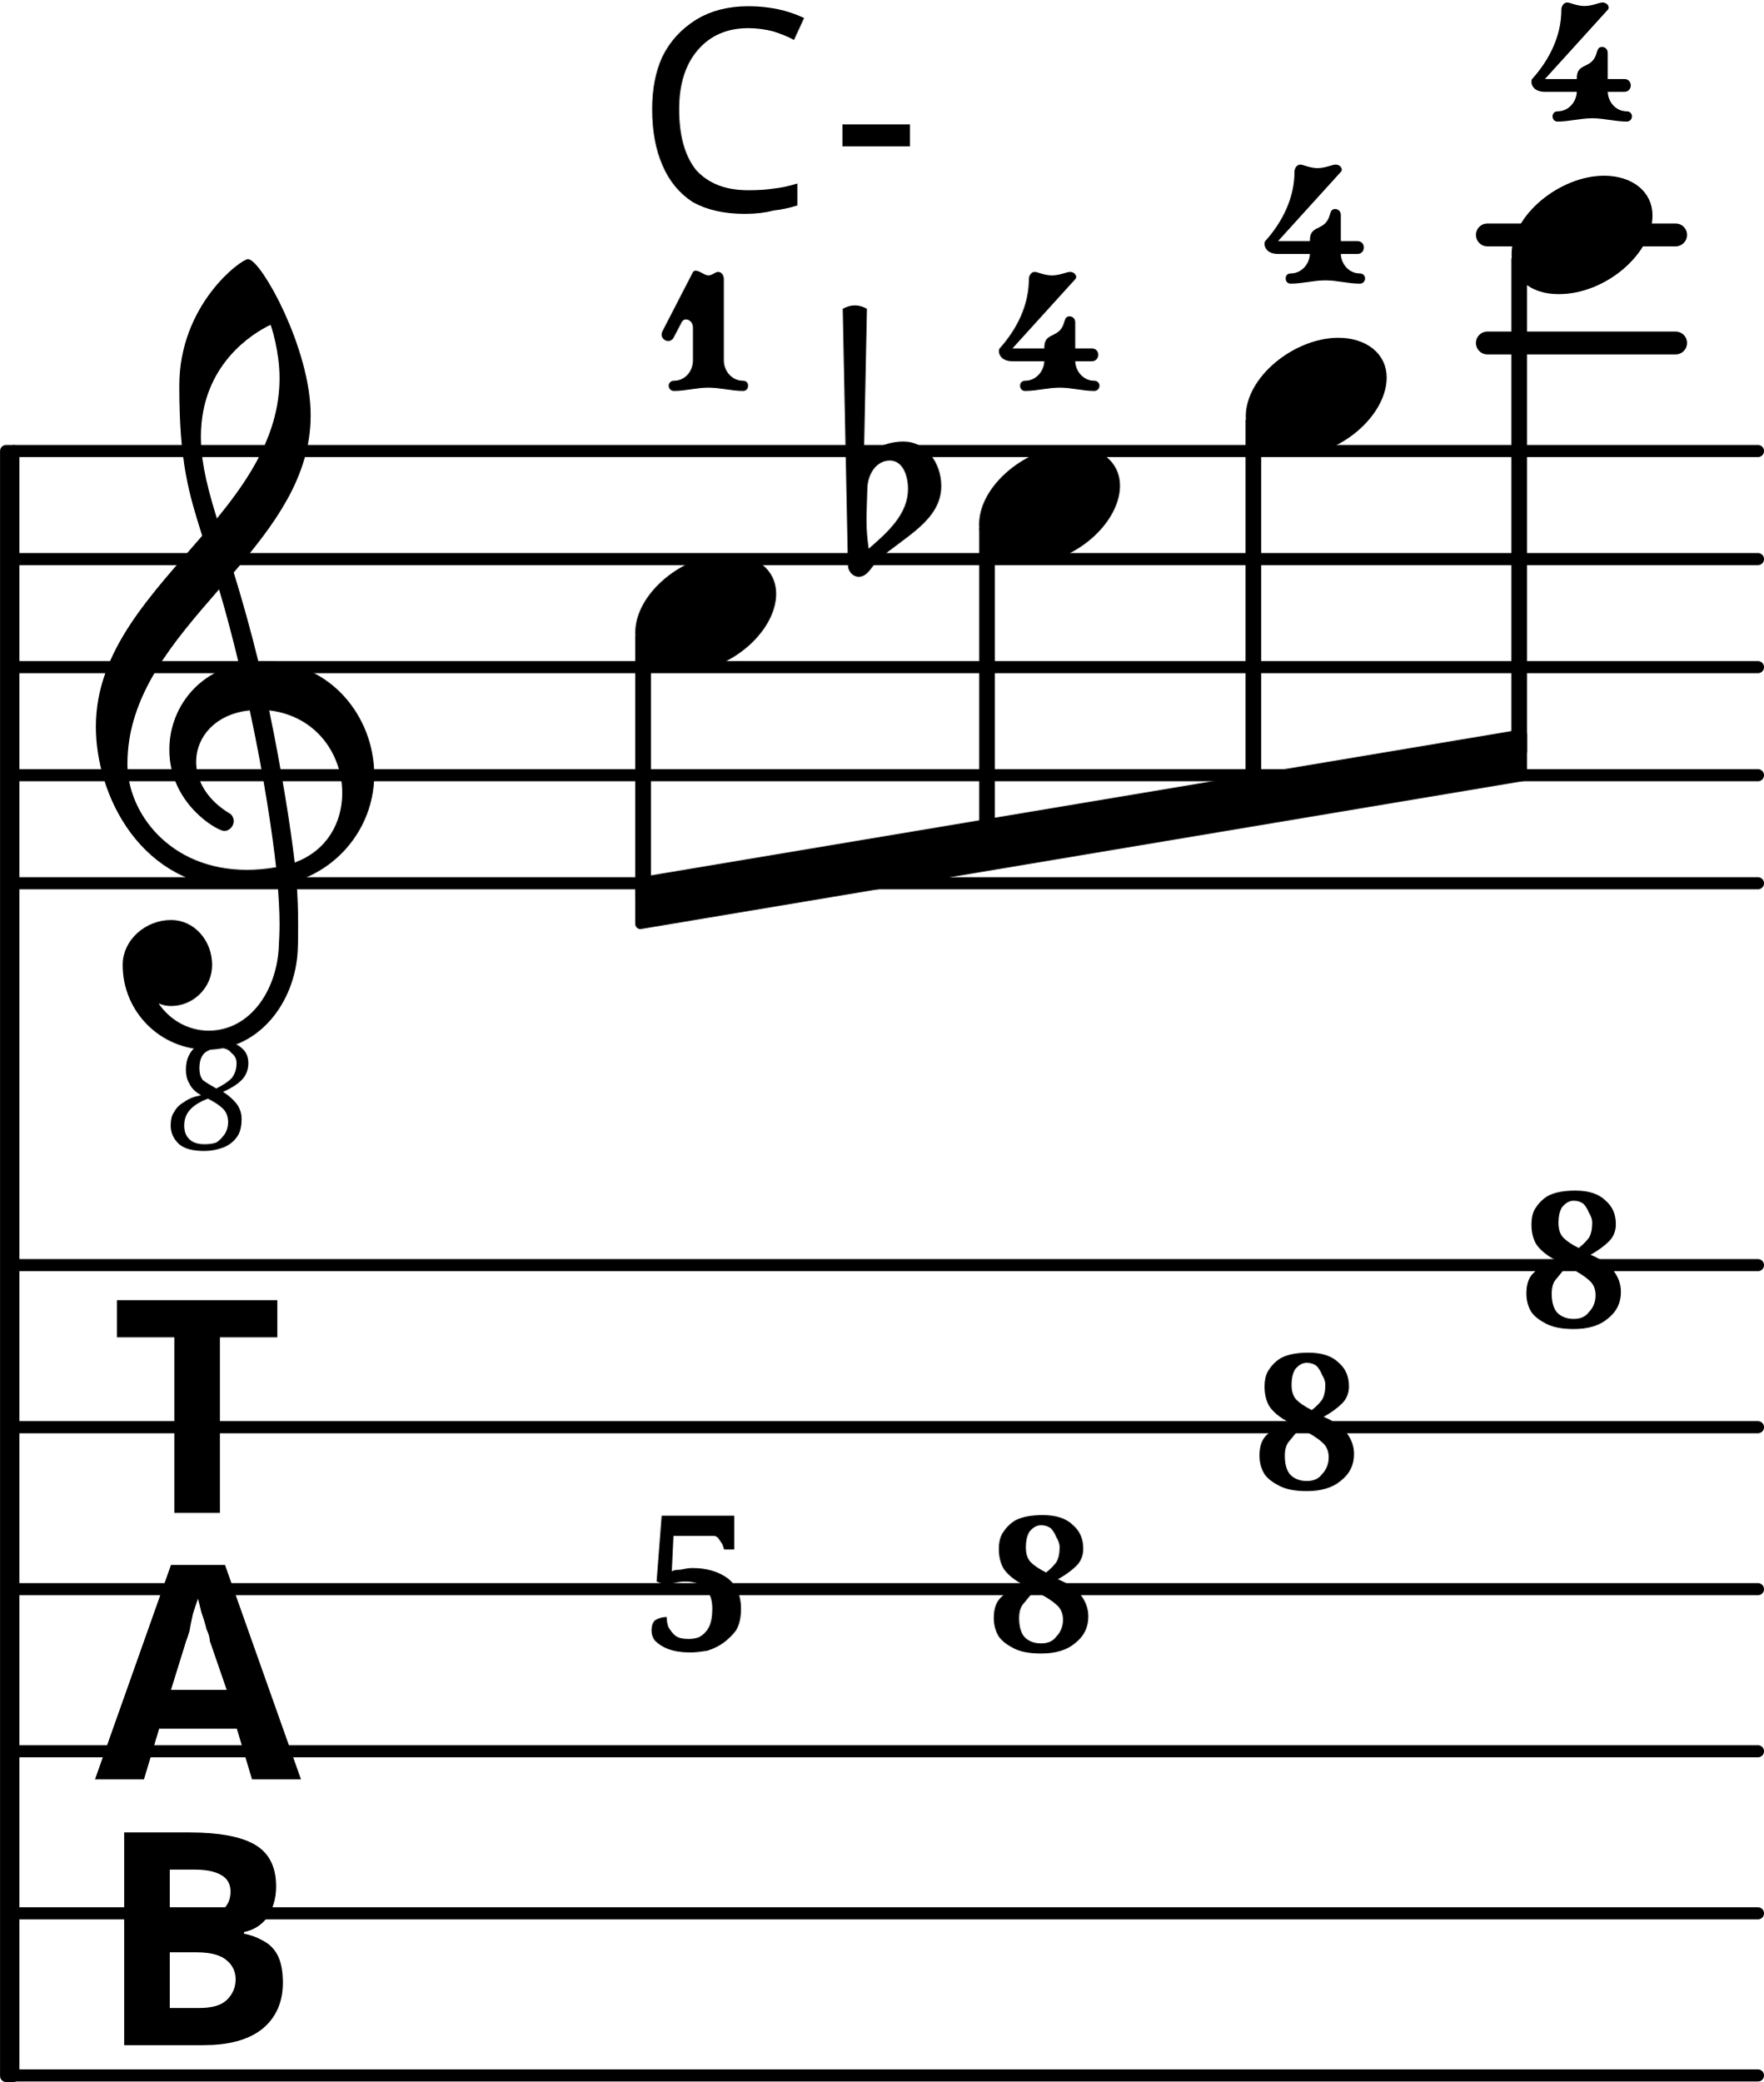
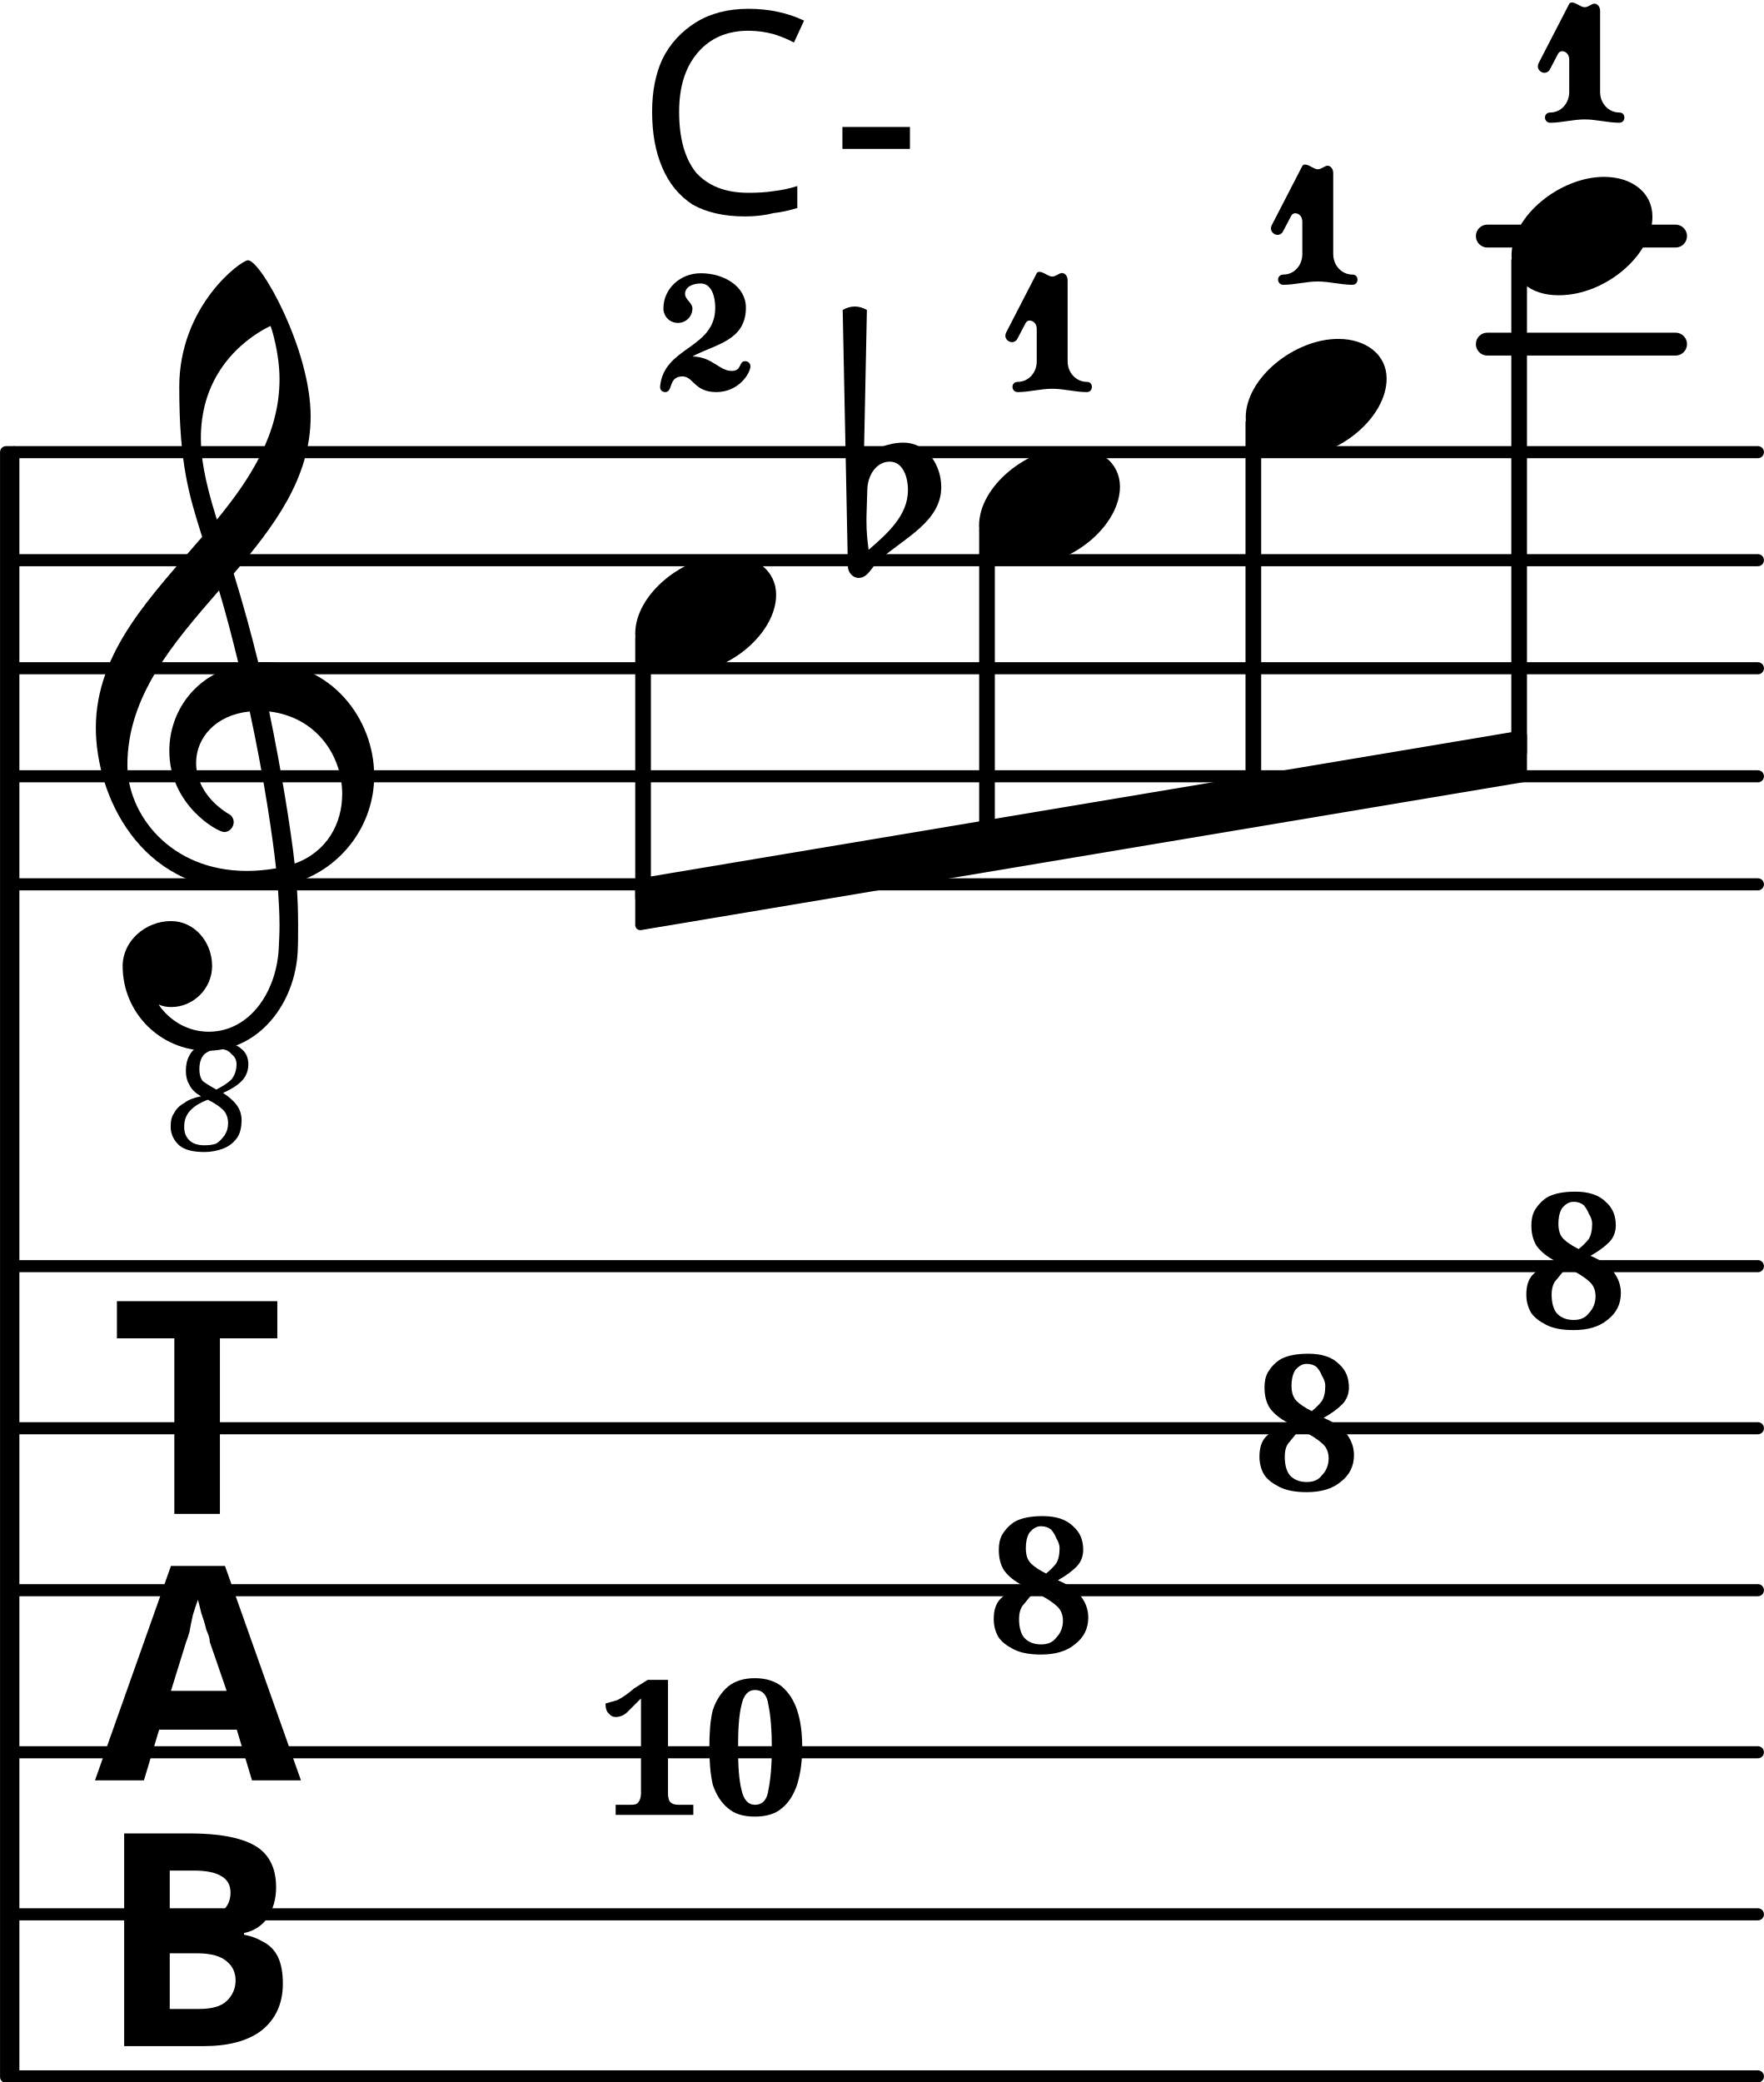
- <svg xmlns="http://www.w3.org/2000/svg" preserveAspectRatio="xMidYMid meet" viewBox="-0.079 -4.237 16.32 19.26">
+ <svg xmlns="http://www.w3.org/2000/svg" preserveAspectRatio="xMidYMid meet" viewBox="-0.079 -4.248 16.32 19.27">
  <g transform="translate(0, -2.063)">
    <rect x="13.58" y="-0.106" width="1.954" height="0.212" ry="0.106" fill="currentColor" />
  </g>
  <g transform="translate(0, -1.063)">
    <rect x="13.58" y="-0.106" width="1.954" height="0.212" ry="0.106" fill="currentColor" />
  </g>
  <g transform="translate(0, 3.937)">
    <line stroke-linejoin="round" stroke-linecap="round" stroke-width="0.112" stroke="currentColor" x1="0.056" y1="0" x2="16.19" y2="0" />
  </g>
  <g transform="translate(0, 2.937)">
    <line stroke-linejoin="round" stroke-linecap="round" stroke-width="0.112" stroke="currentColor" x1="0.056" y1="0" x2="16.19" y2="0" />
  </g>
  <g transform="translate(0, 1.937)">
    <line stroke-linejoin="round" stroke-linecap="round" stroke-width="0.112" stroke="currentColor" x1="0.056" y1="0" x2="16.19" y2="0" />
  </g>
  <g transform="translate(0, 0.9368)">
    <line stroke-linejoin="round" stroke-linecap="round" stroke-width="0.112" stroke="currentColor" x1="0.056" y1="0" x2="16.19" y2="0" />
  </g>
  <g transform="translate(0, -0.0632)">
    <line stroke-linejoin="round" stroke-linecap="round" stroke-width="0.112" stroke="currentColor" x1="0.056" y1="0" x2="16.19" y2="0" />
  </g>
  <g transform="translate(0, 14.97)">
    <line stroke-linejoin="round" stroke-linecap="round" stroke-width="0.112" stroke="currentColor" x1="0.056" y1="0" x2="16.19" y2="0" />
  </g>
  <g transform="translate(0, 13.47)">
    <line stroke-linejoin="round" stroke-linecap="round" stroke-width="0.112" stroke="currentColor" x1="0.056" y1="0" x2="16.19" y2="0" />
  </g>
  <g transform="translate(0, 11.97)">
    <line stroke-linejoin="round" stroke-linecap="round" stroke-width="0.112" stroke="currentColor" x1="0.056" y1="0" x2="16.19" y2="0" />
  </g>
  <g transform="translate(0, 10.47)">
    <line stroke-linejoin="round" stroke-linecap="round" stroke-width="0.112" stroke="currentColor" x1="0.056" y1="0" x2="16.19" y2="0" />
  </g>
  <g transform="translate(0, 8.971)">
    <line stroke-linejoin="round" stroke-linecap="round" stroke-width="0.112" stroke="currentColor" x1="0.056" y1="0" x2="16.19" y2="0" />
  </g>
  <g transform="translate(0, 7.471)">
    <line stroke-linejoin="round" stroke-linecap="round" stroke-width="0.112" stroke="currentColor" x1="0.056" y1="0" x2="16.19" y2="0" />
  </g>
-   <g transform="translate(5.8, -2.289)">
+   <g transform="translate(5.8, -2.276)">
    <text font-family="sans" font-size="2.616" text-anchor="start" fill="currentColor">
      <tspan>C</tspan>
    </text>
  </g>
-   <g transform="translate(7.608, -2.289)">
+   <g transform="translate(7.608, -2.276)">
    <text font-family="sans" font-size="2.616" text-anchor="start" fill="currentColor">
      <tspan>-</tspan>
    </text>
  </g>
  <g transform="translate(5.8, 1.437)">
    <path transform="scale(0.004, -0.004)" d="M0 -45c0 92 113 182 214 182c64 0 112 -36 112 -92c0 -88 -108 -182 -217 -182c-68 0 -109 39 -109 92z" fill="currentColor" />
  </g>
-   <g transform="translate(6.05, -0.619)">
-     <path transform="scale(0.0022, -0.0022)" d="M194 486c16 0 29 15 41 15c13 0 24 -13 24 -31v-341c0 -47 35 -86 81 -86c14 0 21 -10 21 -21s-7 -22 -21 -22c-49 0 -97 14 -146 14s-96 -14 -145 -14c-14 0 -22 11 -22 22s8 21 22 21c46 0 80 39 80 86v137c0 23 -16 35 -30 35c-7 0 -13 -4 -17 -11l-34 -65 c-5 -10 -14 -15 -23 -15c-14 0 -28 12 -28 27c0 4 1 8 3 13l129 250c2 4 7 6 11 6c18 0 37 -20 54 -20z" fill="currentColor" />
+   <g transform="translate(6.03, -0.619)">
+     <path transform="scale(0.0022, -0.0022)" d="M94 66c-60 0 -39 -66 -72 -66c-11 0 -22 7 -22 21v2c15 169 232 158 232 332c0 50 -17 102 -61 102c-33 0 -66 -14 -66 -44c0 -24 31 -37 31 -61c0 -34 -27 -61 -61 -61s-61 27 -61 61c0 84 72 148 157 148c98 0 190 -55 190 -145c0 -140 -131 -154 -225 -205 c85 -2 113 -61 165 -61c45 0 28 41 57 41c11 0 22 -8 22 -21c0 -29 -48 -109 -144 -109c-92 0 -96 66 -142 66z" fill="currentColor" />
  </g>
  <g transform="translate(0.8, 2.937)">
    <path transform="scale(0.004, -0.004)" d="M265 -635h-5c-108 0 -196 87 -196 196c0 58 53 104 112 104c54 0 95 -48 95 -104c0 -52 -43 -95 -95 -95c-10 0 -20 2 -29 6c26 -38 68 -63 116 -63h3zM403 150c28 -135 50 -272 59 -352c75 27 110 93 110 161c0 88 -59 178 -169 191zM75 26c0 -112 97 -245 277 -245 c21 0 43 2 67 6c-7 65 -27 206 -61 363c-79 -8 -124 -61 -124 -119c0 -43 25 -89 80 -121c5 -5 7 -11 7 -16c0 -12 -10 -23 -22 -23c-16 0 -127 63 -127 188c0 89 58 175 161 198c-14 58 -29 116 -46 173c-106 -122 -212 -244 -212 -404zM354 1194c30 0 145 -207 145 -361 c0 -143 -85 -255 -178 -364c21 -68 40 -137 57 -206c4 0 8 1 12 1c156 0 256 -130 256 -263c0 -113 -74 -212 -180 -246c3 -34 4 -68 4 -102c0 -20 0 -40 -1 -60c-7 -120 -89 -225 -204 -228l1 44c93 2 153 92 159 190c1 19 2 37 2 56c0 30 -2 60 -4 90 c-28 -5 -54 -8 -79 -8c-240 0 -342 219 -342 375c0 177 130 307 246 442c-31 98 -53 170 -53 347c0 188 143 293 159 293zM427 919c0 62 -20 123 -21 123c-40 -19 -161 -92 -161 -259c0 -42 7 -93 37 -189c78 95 145 199 145 325z" fill="currentColor" />
  </g>
  <g transform="translate(1.485, 6.399)">
    <text font-family="serif" font-style="italic" font-size="1.386" text-anchor="start" fill="currentColor">
      <tspan>8</tspan>
    </text>
  </g>
-   <g transform="translate(5.888, 11.04)">
+   <g transform="translate(5.447, 12.55)">
    <text font-family="serif" font-weight="bold" font-size="1.746" text-anchor="start" fill="currentColor">
-       <tspan>5</tspan>
+       <tspan>10</tspan>
    </text>
  </g>
  <g transform="translate(0.9406, 9.764)">
    <text font-family="sans" font-weight="bold" font-size="2.772" text-anchor="start" fill="currentColor">
      <tspan>T</tspan>
    </text>
  </g>
  <g transform="translate(0.8, 12.23)">
    <text font-family="sans" font-weight="bold" font-size="2.772" text-anchor="start" fill="currentColor">
      <tspan>A</tspan>
    </text>
  </g>
  <g transform="translate(0.8201, 14.69)">
    <text font-family="sans" font-weight="bold" font-size="2.772" text-anchor="start" fill="currentColor">
      <tspan>B</tspan>
    </text>
  </g>
  <g transform="translate(5.872, 1.937)">
    <rect x="-0.072" y="-0.321" width="0.145" height="2.493" ry="0.047" fill="currentColor" />
  </g>
  <g transform="translate(8.982, 0.4368)">
    <path transform="scale(0.004, -0.004)" d="M0 -45c0 92 113 182 214 182c64 0 112 -36 112 -92c0 -88 -108 -182 -217 -182c-68 0 -109 39 -109 92z" fill="currentColor" />
  </g>
-   <g transform="translate(9.172, -0.619)">
-     <path transform="scale(0.0022, -0.0022)" d="M148 501c10 0 41 -15 72 -15c32 0 63 15 76 15c15 0 26 -11 26 -21c0 -4 -1 -7 -4 -10l-264 -291h134v4c0 60 50 41 75 85c7 11 8 24 14 36c3 7 10 10 17 10c11 0 24 -8 24 -25v-110h70c18 0 27 -14 27 -27s-9 -27 -27 -27h-70c2 -45 36 -82 80 -82c14 0 22 -10 22 -21 s-8 -22 -22 -22c-49 0 -96 14 -145 14s-97 -14 -146 -14c-14 0 -21 11 -21 22s7 21 21 21c44 0 79 37 81 82h-134c-43 0 -57 25 -57 42c0 5 1 10 3 12c73 81 123 182 123 291c0 17 11 31 25 31z" fill="currentColor" />
+   <g transform="translate(9.232, -0.619)">
+     <path transform="scale(0.0022, -0.0022)" d="M194 486c16 0 29 15 41 15c13 0 24 -13 24 -31v-341c0 -47 35 -86 81 -86c14 0 21 -10 21 -21s-7 -22 -21 -22c-49 0 -97 14 -146 14s-96 -14 -145 -14c-14 0 -22 11 -22 22s8 21 22 21c46 0 80 39 80 86v137c0 23 -16 35 -30 35c-7 0 -13 -4 -17 -11l-34 -65 c-5 -10 -14 -15 -23 -15c-14 0 -28 12 -28 27c0 4 1 8 3 13l129 250c2 4 7 6 11 6c18 0 37 -20 54 -20z" fill="currentColor" />
  </g>
  <g transform="translate(9.071, 11.05)">
    <text font-family="serif" font-weight="bold" font-size="1.746" text-anchor="start" fill="currentColor">
      <tspan>8</tspan>
    </text>
  </g>
  <g transform="translate(9.055, 1.937)">
    <rect x="-0.072" y="-1.321" width="0.145" height="2.965" ry="0.047" fill="currentColor" />
  </g>
  <g transform="translate(7.832, 0.4368)">
    <path transform="scale(0.004, -0.004)" d="M29 39l-2 -64v-11c0 -22 2 -43 5 -65c44 38 91 80 91 138c0 33 -13 66 -42 66c-31 0 -51 -31 -52 -64zM-28 454c9 5 18 8 28 8s19 -3 28 -8l-7 -343c25 23 58 36 92 36c51 0 87 -49 87 -103c0 -79 -84 -117 -144 -169c-16 -14 -25 -41 -47 -41c-14 0 -25 13 -25 27z" fill="currentColor" />
  </g>
  <g transform="translate(-0.0786, 7.454)">
    <rect x="0" y="-7.573" width="0.179" height="15.15" ry="0.056" fill="currentColor" />
  </g>
  <g transform="translate(11.45, -0.5632)">
    <path transform="scale(0.004, -0.004)" d="M0 -45c0 92 113 182 214 182c64 0 112 -36 112 -92c0 -88 -108 -182 -217 -182c-68 0 -109 39 -109 92z" fill="currentColor" />
  </g>
-   <g transform="translate(11.63, -1.612)">
-     <path transform="scale(0.0022, -0.0022)" d="M148 501c10 0 41 -15 72 -15c32 0 63 15 76 15c15 0 26 -11 26 -21c0 -4 -1 -7 -4 -10l-264 -291h134v4c0 60 50 41 75 85c7 11 8 24 14 36c3 7 10 10 17 10c11 0 24 -8 24 -25v-110h70c18 0 27 -14 27 -27s-9 -27 -27 -27h-70c2 -45 36 -82 80 -82c14 0 22 -10 22 -21 s-8 -22 -22 -22c-49 0 -96 14 -145 14s-97 -14 -146 -14c-14 0 -21 11 -21 22s7 21 21 21c44 0 79 37 81 82h-134c-43 0 -57 25 -57 42c0 5 1 10 3 12c73 81 123 182 123 291c0 17 11 31 25 31z" fill="currentColor" />
+   <g transform="translate(11.69, -1.612)">
+     <path transform="scale(0.0022, -0.0022)" d="M194 486c16 0 29 15 41 15c13 0 24 -13 24 -31v-341c0 -47 35 -86 81 -86c14 0 21 -10 21 -21s-7 -22 -21 -22c-49 0 -97 14 -146 14s-96 -14 -145 -14c-14 0 -22 11 -22 22s8 21 22 21c46 0 80 39 80 86v137c0 23 -16 35 -30 35c-7 0 -13 -4 -17 -11l-34 -65 c-5 -10 -14 -15 -23 -15c-14 0 -28 12 -28 27c0 4 1 8 3 13l129 250c2 4 7 6 11 6c18 0 37 -20 54 -20z" fill="currentColor" />
  </g>
  <g transform="translate(11.53, 9.547)">
    <text font-family="serif" font-weight="bold" font-size="1.746" text-anchor="start" fill="currentColor">
      <tspan>8</tspan>
    </text>
  </g>
  <g transform="translate(11.52, 1.937)">
    <rect x="-0.072" y="-2.321" width="0.145" height="3.557" ry="0.047" fill="currentColor" />
  </g>
  <g transform="translate(13.91, -2.063)">
    <path transform="scale(0.004, -0.004)" d="M0 -45c0 92 113 182 214 182c64 0 112 -36 112 -92c0 -88 -108 -182 -217 -182c-68 0 -109 39 -109 92z" fill="currentColor" />
  </g>
-   <g transform="translate(14.1, -3.112)">
-     <path transform="scale(0.0022, -0.0022)" d="M148 501c10 0 41 -15 72 -15c32 0 63 15 76 15c15 0 26 -11 26 -21c0 -4 -1 -7 -4 -10l-264 -291h134v4c0 60 50 41 75 85c7 11 8 24 14 36c3 7 10 10 17 10c11 0 24 -8 24 -25v-110h70c18 0 27 -14 27 -27s-9 -27 -27 -27h-70c2 -45 36 -82 80 -82c14 0 22 -10 22 -21 s-8 -22 -22 -22c-49 0 -96 14 -145 14s-97 -14 -146 -14c-14 0 -21 11 -21 22s7 21 21 21c44 0 79 37 81 82h-134c-43 0 -57 25 -57 42c0 5 1 10 3 12c73 81 123 182 123 291c0 17 11 31 25 31z" fill="currentColor" />
+   <g transform="translate(14.16, -3.112)">
+     <path transform="scale(0.0022, -0.0022)" d="M194 486c16 0 29 15 41 15c13 0 24 -13 24 -31v-341c0 -47 35 -86 81 -86c14 0 21 -10 21 -21s-7 -22 -21 -22c-49 0 -97 14 -146 14s-96 -14 -145 -14c-14 0 -22 11 -22 22s8 21 22 21c46 0 80 39 80 86v137c0 23 -16 35 -30 35c-7 0 -13 -4 -17 -11l-34 -65 c-5 -10 -14 -15 -23 -15c-14 0 -28 12 -28 27c0 4 1 8 3 13l129 250c2 4 7 6 11 6c18 0 37 -20 54 -20z" fill="currentColor" />
  </g>
  <g transform="translate(14, 8.047)">
    <text font-family="serif" font-weight="bold" font-size="1.746" text-anchor="start" fill="currentColor">
      <tspan>8</tspan>
    </text>
  </g>
  <g transform="translate(13.98, 1.937)">
    <rect x="-0.072" y="-3.821" width="0.145" height="4.649" ry="0.047" fill="currentColor" />
  </g>
  <g transform="translate(5.8, 4.121)">
    <polygon stroke-linejoin="round" stroke-linecap="round" stroke-width="0.094" fill="currentColor" stroke="currentColor" points="8.206 -1.561 8.206 -1.175 0.047 0.193 0.047 -0.193" />
  </g>
</svg>
